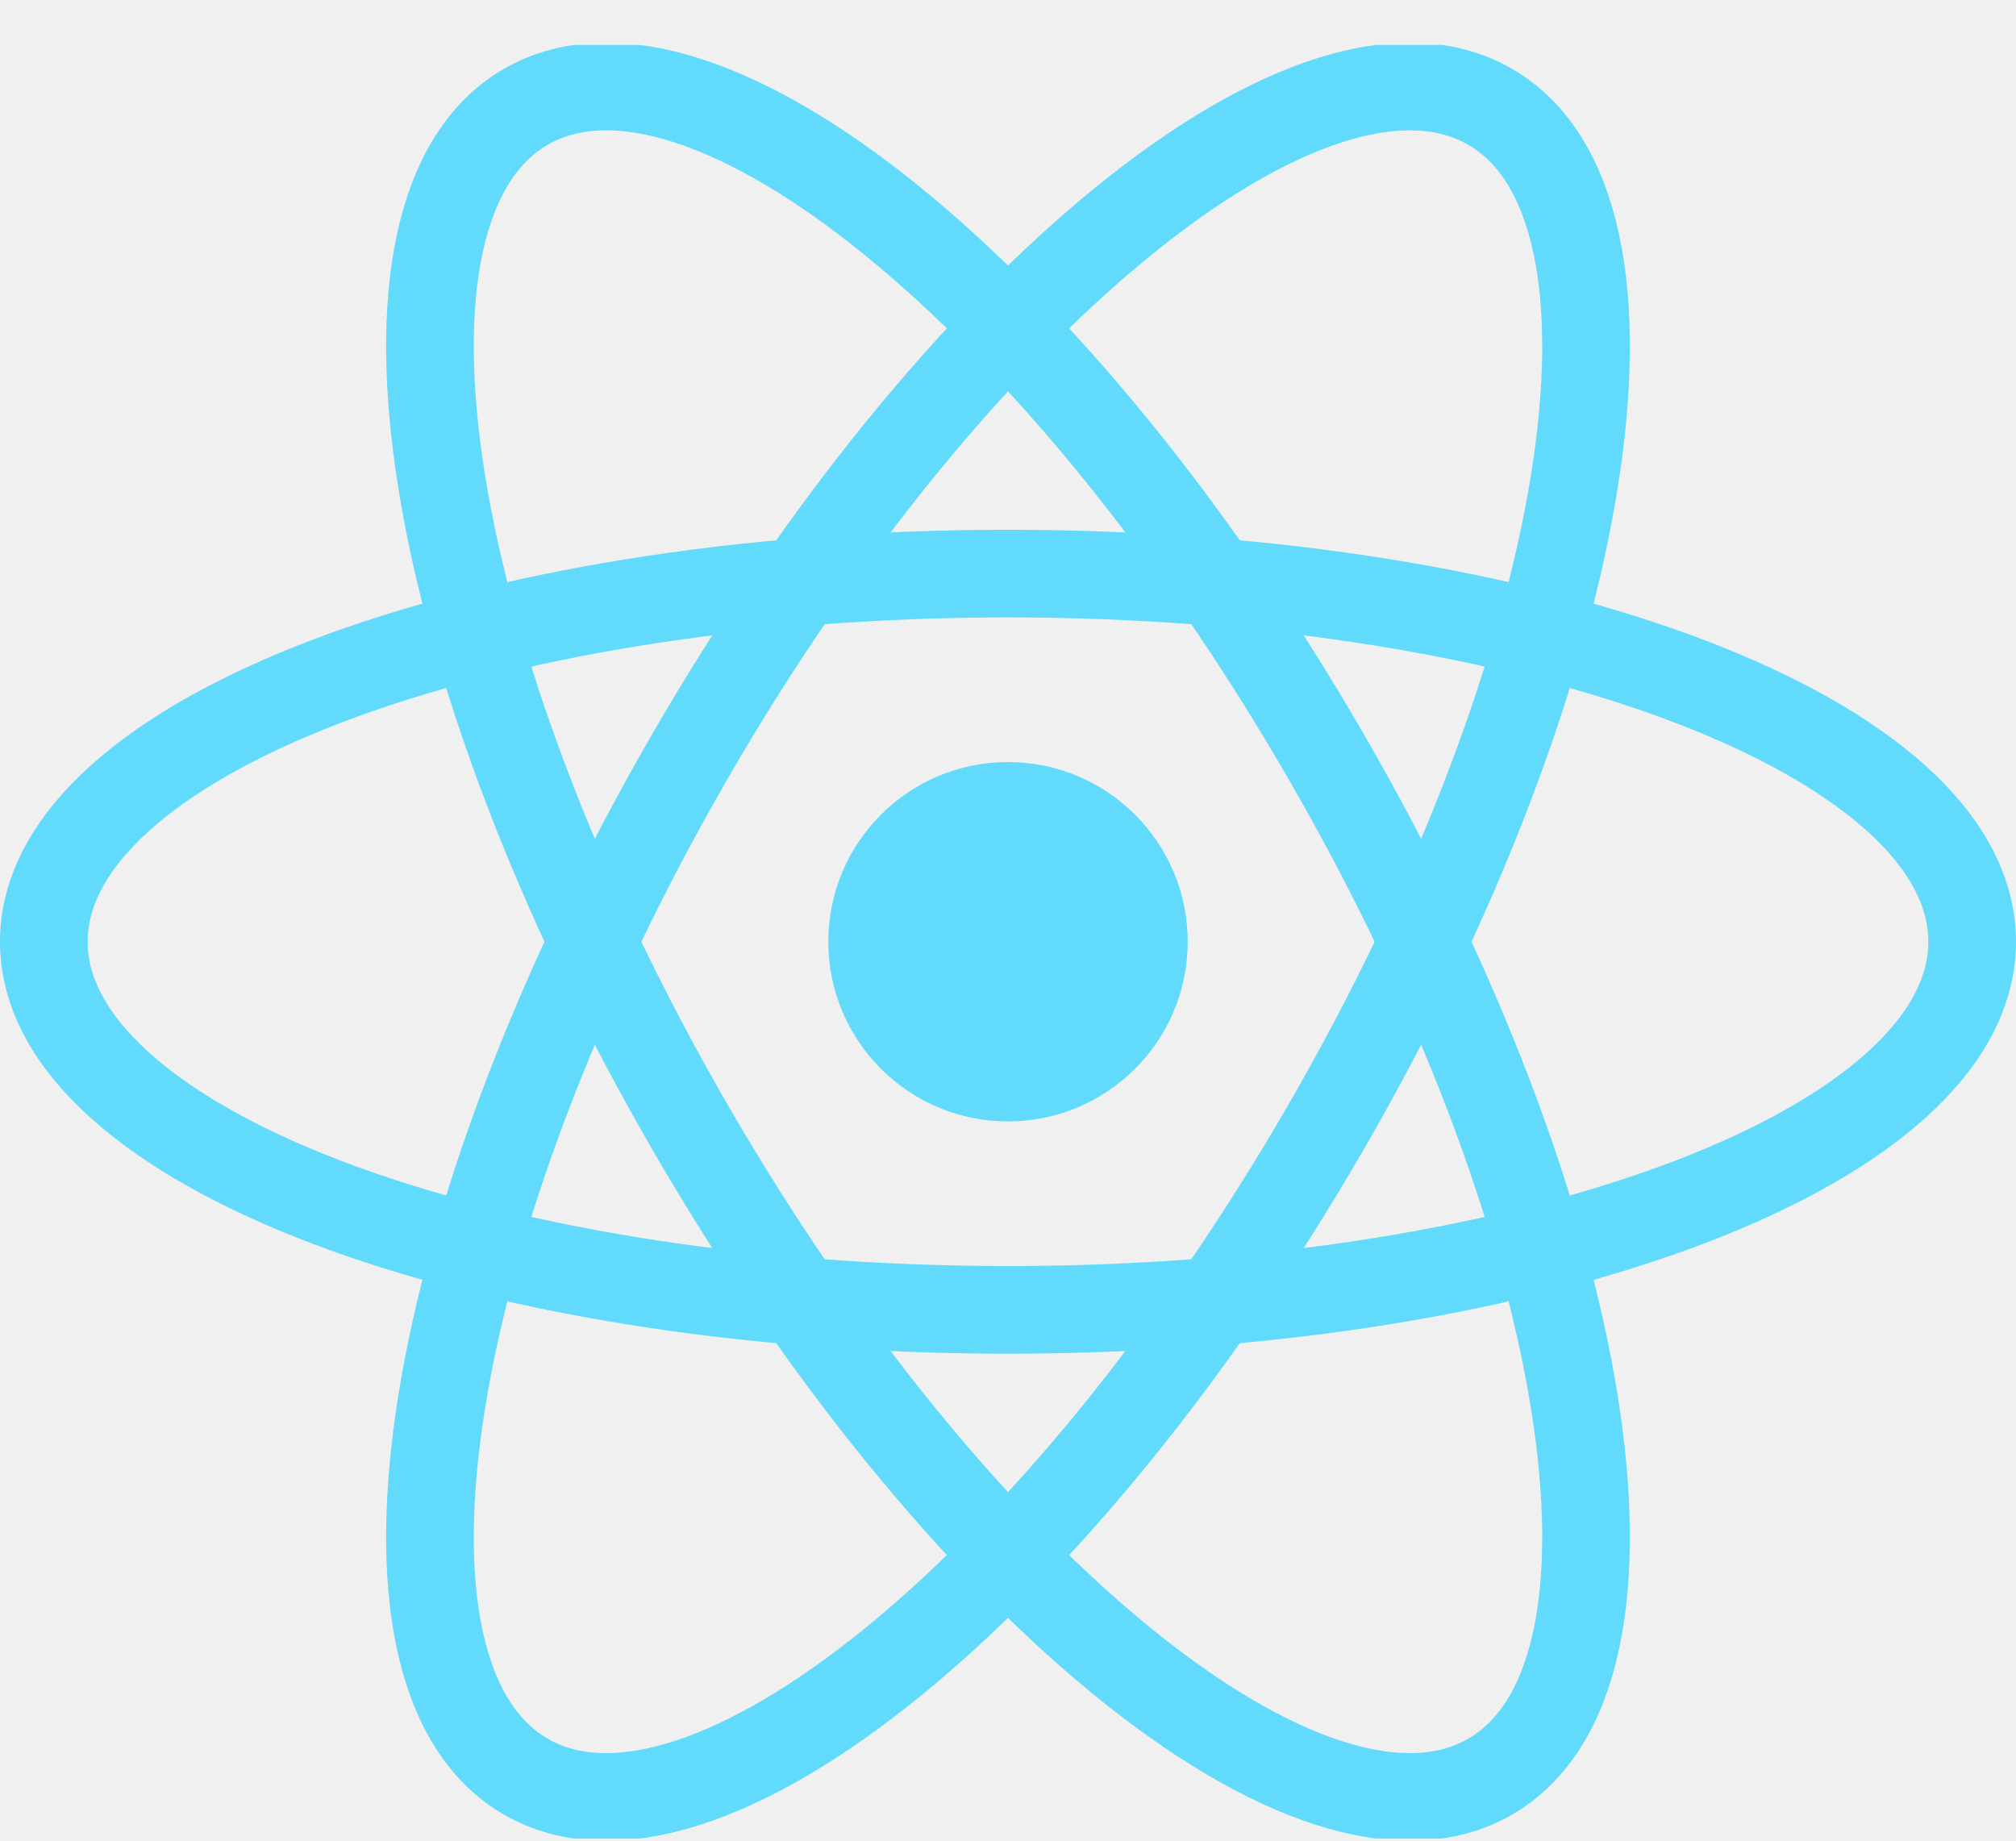
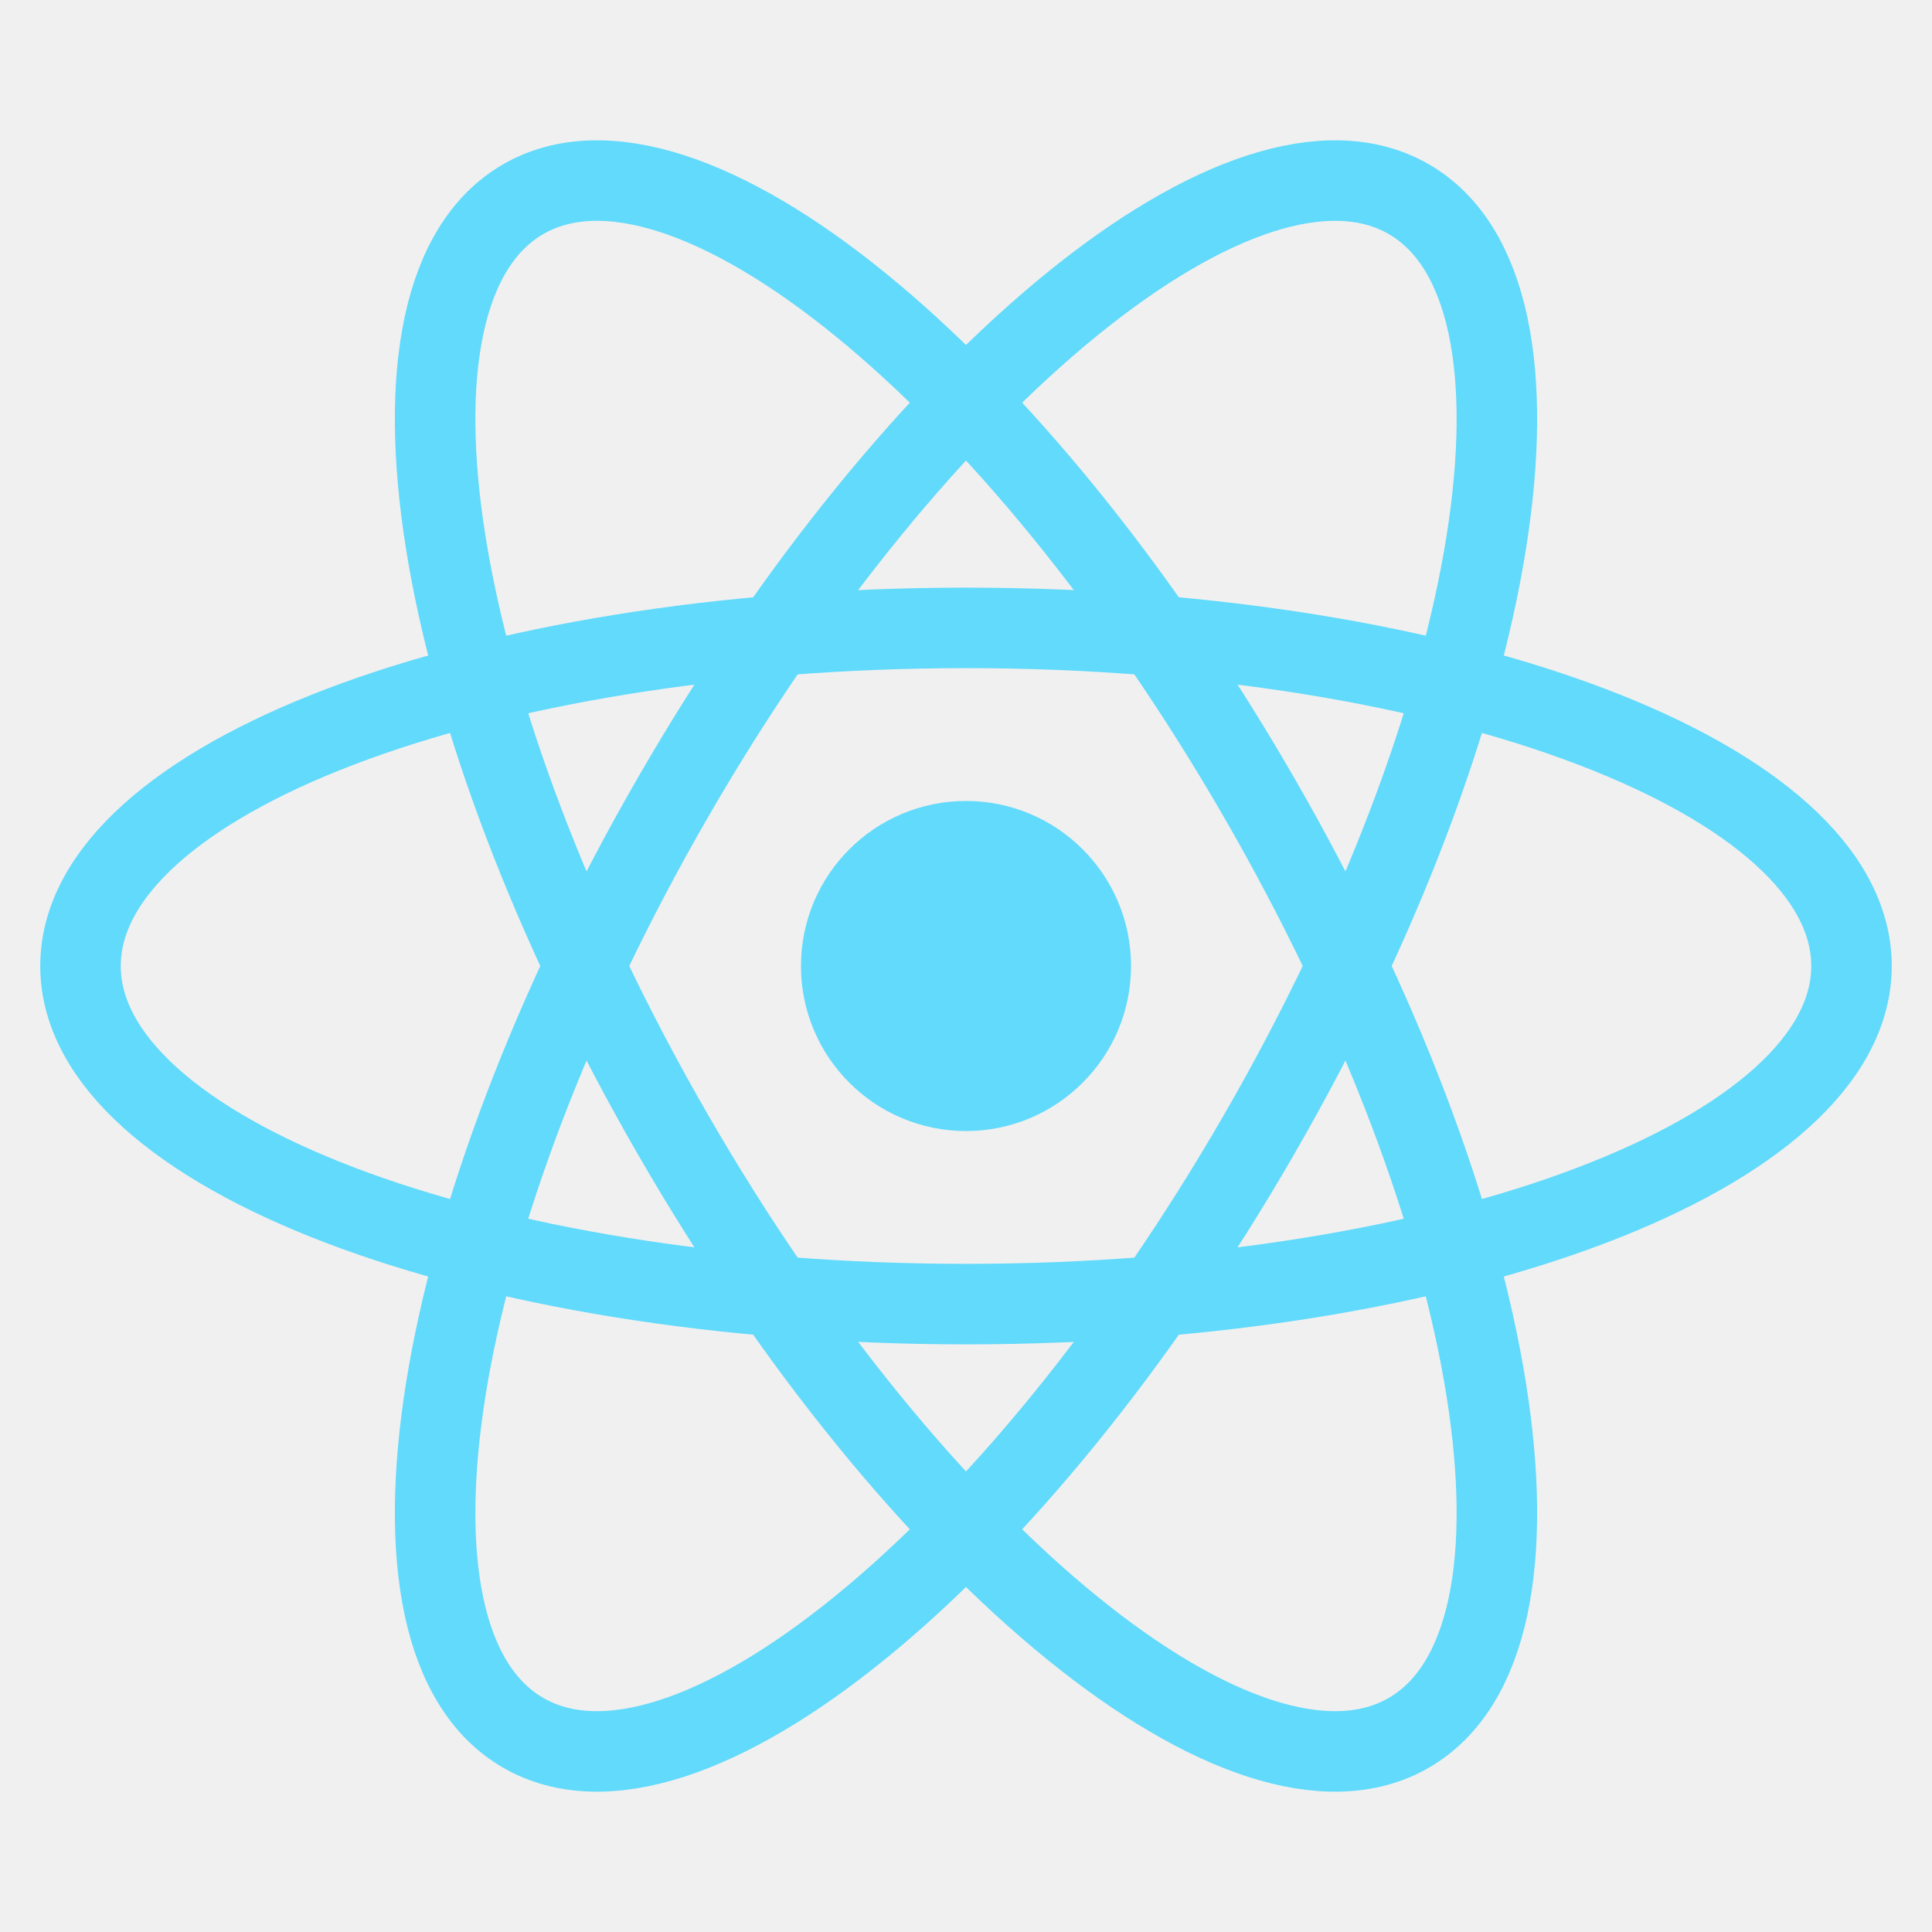
- <svg xmlns="http://www.w3.org/2000/svg" width="23" height="21" viewBox="0 0 23 21" fill="none">
-   <g clip-path="url(#clip0_20_98)">
-     <path d="M11.5 12.794C12.632 12.794 13.55 11.876 13.55 10.744C13.55 9.612 12.632 8.694 11.5 8.694C10.368 8.694 9.45 9.612 9.45 10.744C9.45 11.876 10.368 12.794 11.5 12.794Z" fill="#61DAFB" />
-     <path d="M11.5 14.944C17.575 14.944 22.5 13.064 22.5 10.744C22.5 8.425 17.575 6.544 11.5 6.544C5.425 6.544 0.5 8.425 0.5 10.744C0.5 13.064 5.425 14.944 11.5 14.944Z" stroke="#61DAFB" />
-     <path d="M7.863 12.844C10.9 18.105 14.991 21.43 17 20.27C19.009 19.111 18.175 13.905 15.137 8.644C12.1 3.383 8.009 0.058 6 1.218C3.991 2.378 4.825 7.583 7.863 12.844Z" stroke="#61DAFB" />
-     <path d="M7.863 8.644C4.825 13.905 3.991 19.111 6 20.27C8.009 21.43 12.1 18.105 15.137 12.844C18.175 7.583 19.009 2.378 17 1.218C14.991 0.058 10.9 3.383 7.863 8.644Z" stroke="#61DAFB" />
-   </g>
-   <defs>
-     <clipPath id="clip0_20_98">
-       <rect width="23" height="20.463" fill="white" transform="translate(0 0.512451)" />
-     </clipPath>
-   </defs>
+ <svg xmlns="http://www.w3.org/2000/svg" width="24" height="24" viewBox="0 0 24 24" fill="none">
+   <path d="M12 14.05C13.132 14.05 14.05 13.132 14.05 12C14.05 10.868 13.132 9.95 12 9.95C10.868 9.95 9.95 10.868 9.95 12C9.95 13.132 10.868 14.05 12 14.05Z" fill="#61DAFB" />
+   <path d="M12 16.2C18.075 16.2 23 14.32 23 12C23 9.68 18.075 7.8 12 7.8C5.925 7.8 1 9.68 1 12C1 14.32 5.925 16.2 12 16.2Z" stroke="#61DAFB" />
+   <path d="M8.363 14.1C11.4 19.361 15.491 22.686 17.5 21.526C19.509 20.366 18.675 15.161 15.637 9.9C12.6 4.639 8.509 1.314 6.5 2.474C4.491 3.634 5.325 8.839 8.363 14.1Z" stroke="#61DAFB" />
+   <path d="M8.363 9.9C5.325 15.161 4.491 20.367 6.5 21.526C8.509 22.686 12.6 19.361 15.637 14.1C18.675 8.839 19.509 3.634 17.5 2.474C15.491 1.314 11.4 4.639 8.363 9.9Z" stroke="#61DAFB" />
</svg>
